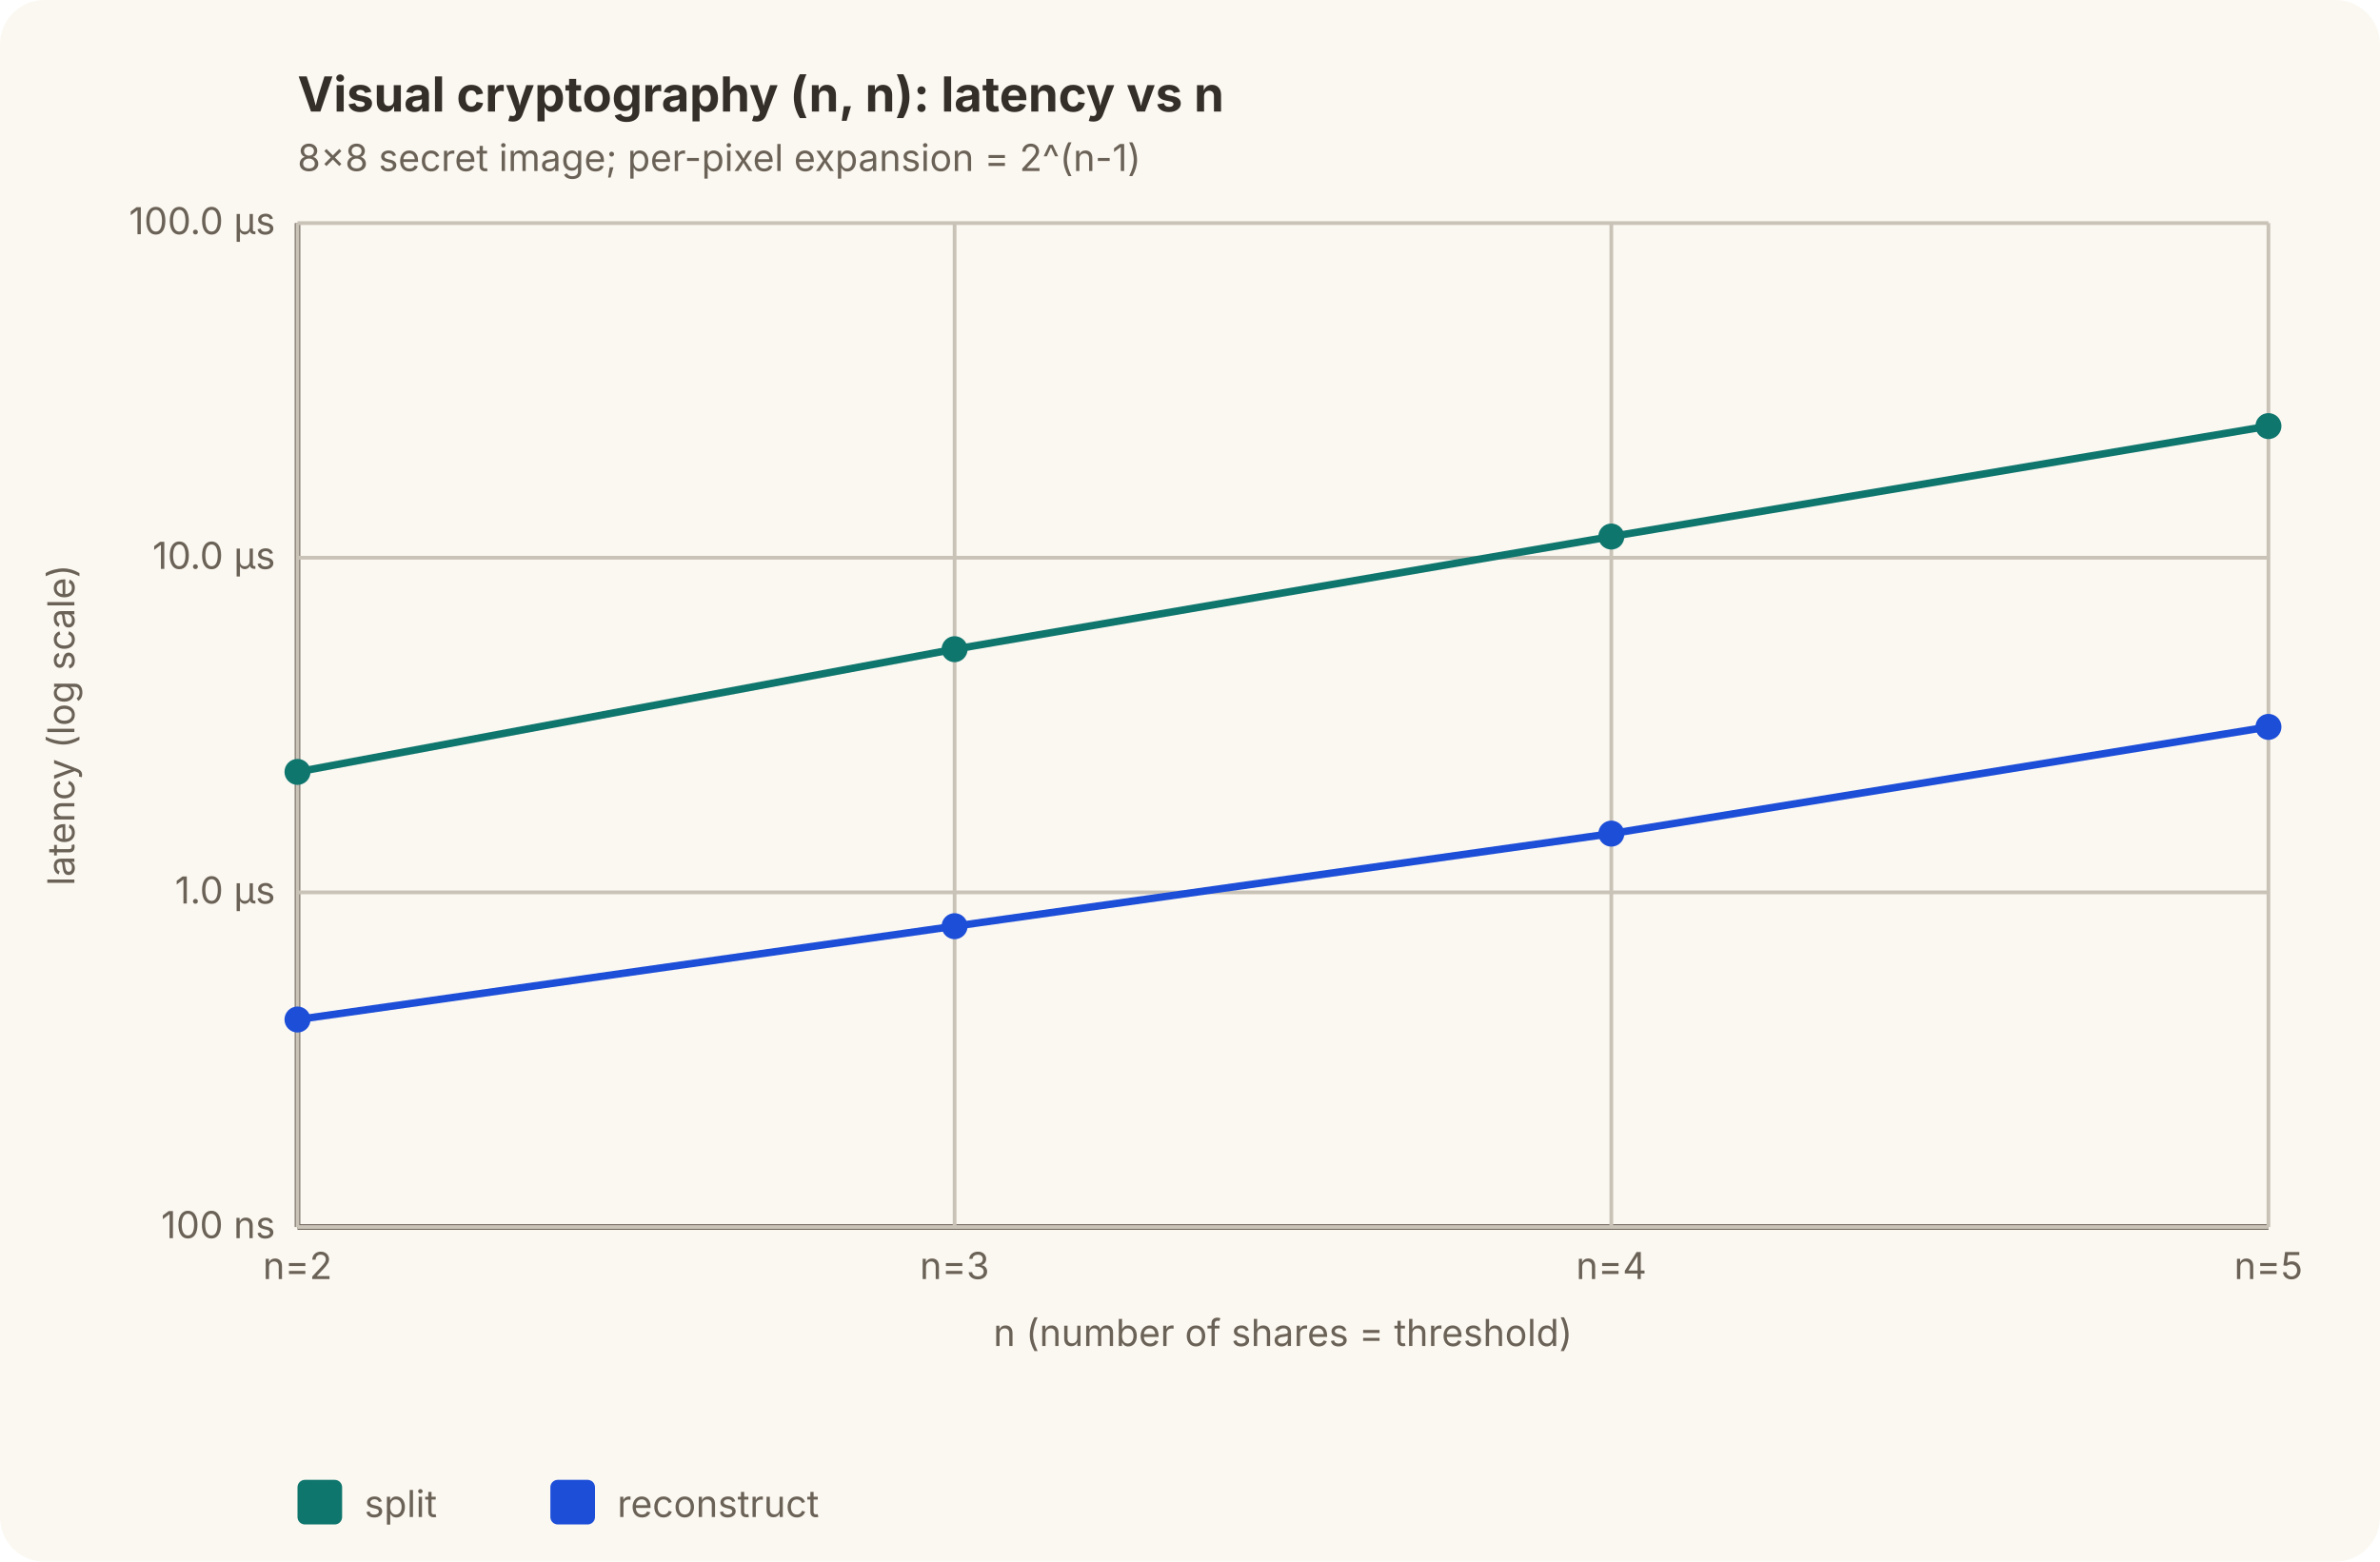
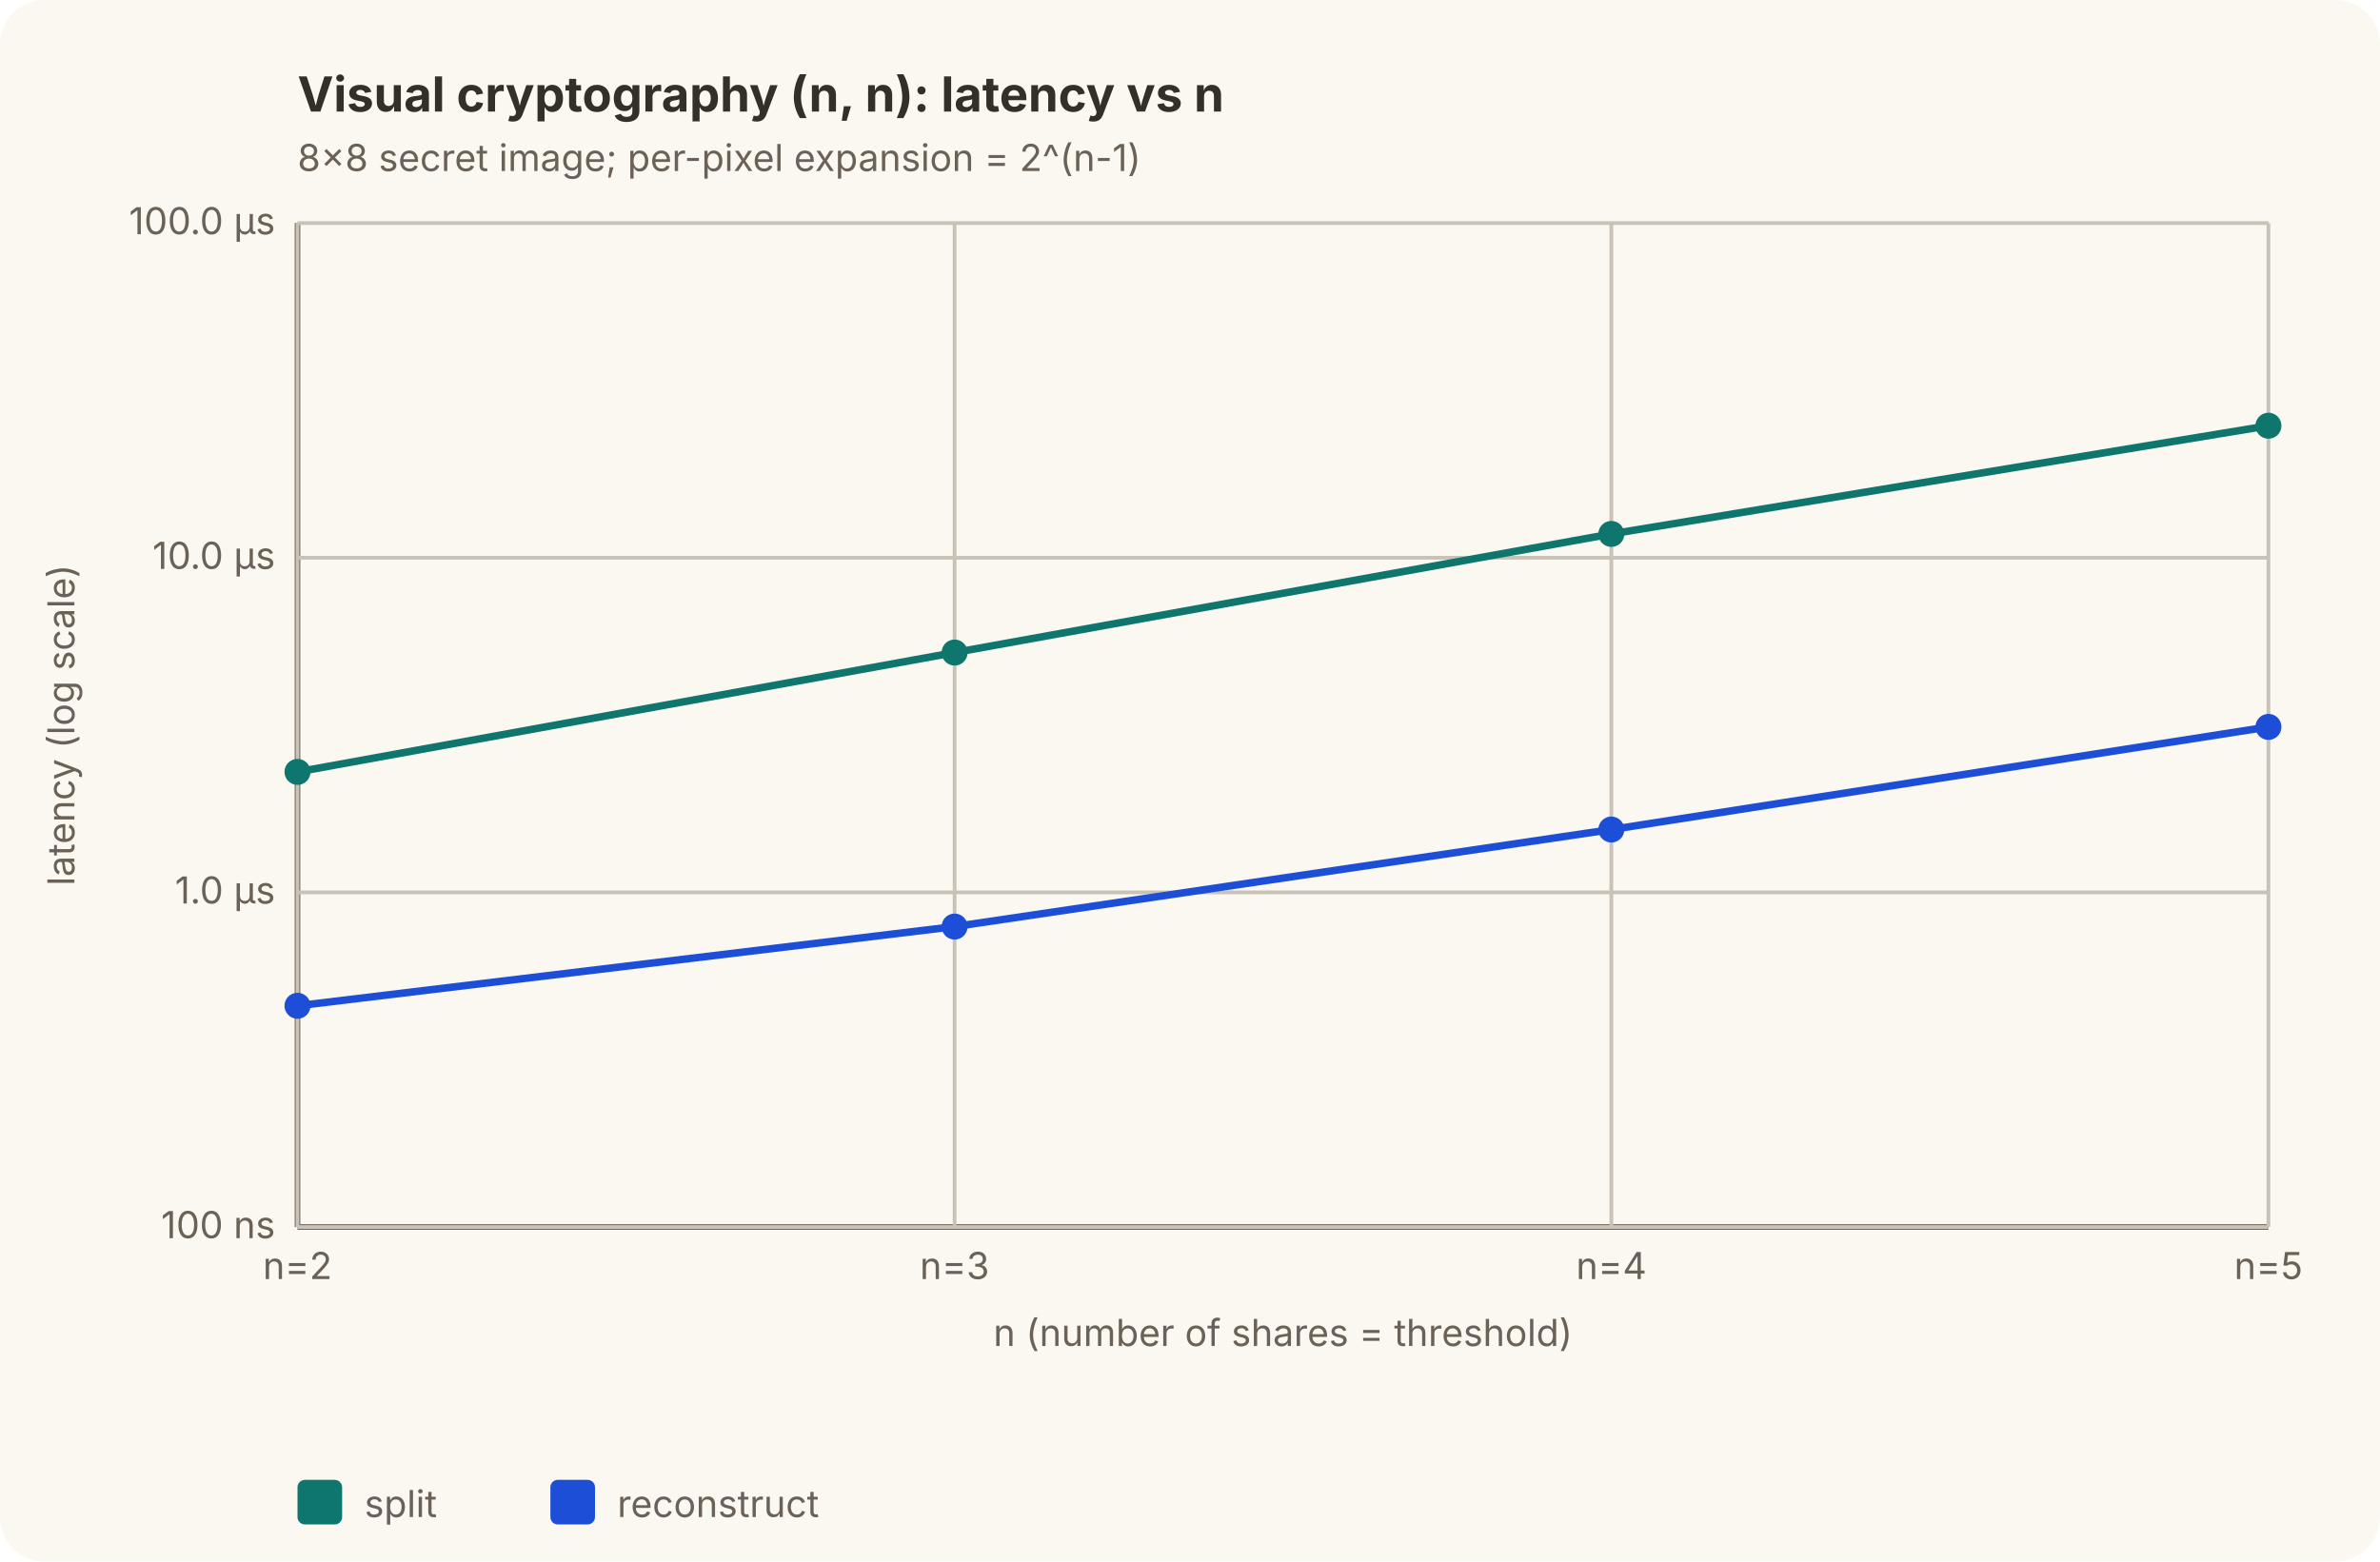
<svg xmlns="http://www.w3.org/2000/svg" width="640" height="420" viewBox="0 0 640 420" role="img">
  <style>
    .bg { fill: #fbf8f1; }
    .grid { stroke: #c9c2b7; stroke-width: 1; fill: none; }
    .axis { stroke: #6b6257; stroke-width: 1.5; fill: none; }
    .label { fill: #342f29; font: 11px ui-sans-serif, -apple-system, sans-serif; }
    .small { fill: #6b6257; font: 10px ui-sans-serif, -apple-system, sans-serif; }
    .title { fill: #342f29; font: bold 13px ui-sans-serif, -apple-system, sans-serif; }
  </style>
  <rect class="bg" x="0" y="0" width="640" height="420" rx="12" />
  <line class="axis" x1="80.0" y1="330.0" x2="610.0" y2="330.0" />
  <line class="axis" x1="80.0" y1="60.0" x2="80.0" y2="330.0" />
  <line class="grid" x1="80.0" y1="330.0" x2="610.0" y2="330.0" />
  <text class="small" x="74.0" y="333.0" text-anchor="end">100 ns</text>
  <line class="grid" x1="80.0" y1="240.0" x2="610.0" y2="240.0" />
  <text class="small" x="74.0" y="243.0" text-anchor="end">1.0 µs</text>
  <line class="grid" x1="80.0" y1="150.0" x2="610.0" y2="150.0" />
  <text class="small" x="74.0" y="153.0" text-anchor="end">10.0 µs</text>
  <line class="grid" x1="80.0" y1="60.0" x2="610.0" y2="60.0" />
  <text class="small" x="74.0" y="63.0" text-anchor="end">100.0 µs</text>
  <line class="grid" x1="80.0" y1="60.0" x2="80.0" y2="330.0" />
  <text class="small" x="80.0" y="344.0" text-anchor="middle">n=2</text>
  <line class="grid" x1="256.7" y1="60.0" x2="256.7" y2="330.0" />
  <text class="small" x="256.7" y="344.0" text-anchor="middle">n=3</text>
  <line class="grid" x1="433.3" y1="60.0" x2="433.3" y2="330.0" />
  <text class="small" x="433.3" y="344.0" text-anchor="middle">n=4</text>
  <line class="grid" x1="610.0" y1="60.0" x2="610.0" y2="330.0" />
  <text class="small" x="610.0" y="344.0" text-anchor="middle">n=5</text>
-   <path d="M 80.0 207.6 L 256.7 174.6 L 433.3 144.3 L 610.0 114.6" stroke="#0f766e" stroke-width="2" fill="none" />
+   <path d="M 80.0 207.6 L 256.7 175.5 L 433.3 143.6 L 610.0 114.5" stroke="#0f766e" stroke-width="2" fill="none" />
  <circle cx="80.0" cy="207.6" r="3.5" fill="#0f766e" />
-   <circle cx="256.7" cy="174.6" r="3.5" fill="#0f766e" />
-   <circle cx="433.3" cy="144.3" r="3.5" fill="#0f766e" />
-   <circle cx="610.0" cy="114.6" r="3.5" fill="#0f766e" />
-   <path d="M 80.0 274.2 L 256.7 249.1 L 433.3 224.2 L 610.0 195.5" stroke="#1d4ed8" stroke-width="2" fill="none" />
-   <circle cx="80.0" cy="274.2" r="3.5" fill="#1d4ed8" />
-   <circle cx="256.7" cy="249.1" r="3.5" fill="#1d4ed8" />
-   <circle cx="433.3" cy="224.2" r="3.5" fill="#1d4ed8" />
+   <circle cx="256.7" cy="175.5" r="3.5" fill="#0f766e" />
+   <circle cx="433.3" cy="143.6" r="3.5" fill="#0f766e" />
+   <circle cx="610.0" cy="114.5" r="3.5" fill="#0f766e" />
+   <path d="M 80.0 270.5 L 256.7 249.2 L 433.3 223.1 L 610.0 195.5" stroke="#1d4ed8" stroke-width="2" fill="none" />
+   <circle cx="80.0" cy="270.5" r="3.5" fill="#1d4ed8" />
+   <circle cx="256.7" cy="249.2" r="3.5" fill="#1d4ed8" />
+   <circle cx="433.3" cy="223.1" r="3.5" fill="#1d4ed8" />
  <circle cx="610.0" cy="195.5" r="3.5" fill="#1d4ed8" />
  <text class="title" x="80.0" y="30.0">Visual cryptography (n, n): latency vs n</text>
  <text class="small" x="80.0" y="46.0">8×8 secret image; per-pixel expansion = 2^(n-1)</text>
  <text class="small" x="345.0" y="362.0" text-anchor="middle">n (number of shares = threshold)</text>
  <text class="small" x="20" y="195.0" transform="rotate(-90 20 195.0)" text-anchor="middle">latency (log scale)</text>
  <rect x="80.0" y="398.0" width="12" height="12" fill="#0f766e" rx="2" />
  <text class="small" x="98.0" y="408.0">split</text>
  <rect x="148.0" y="398.0" width="12" height="12" fill="#1d4ed8" rx="2" />
  <text class="small" x="166.0" y="408.0">reconstruct</text>
</svg>
